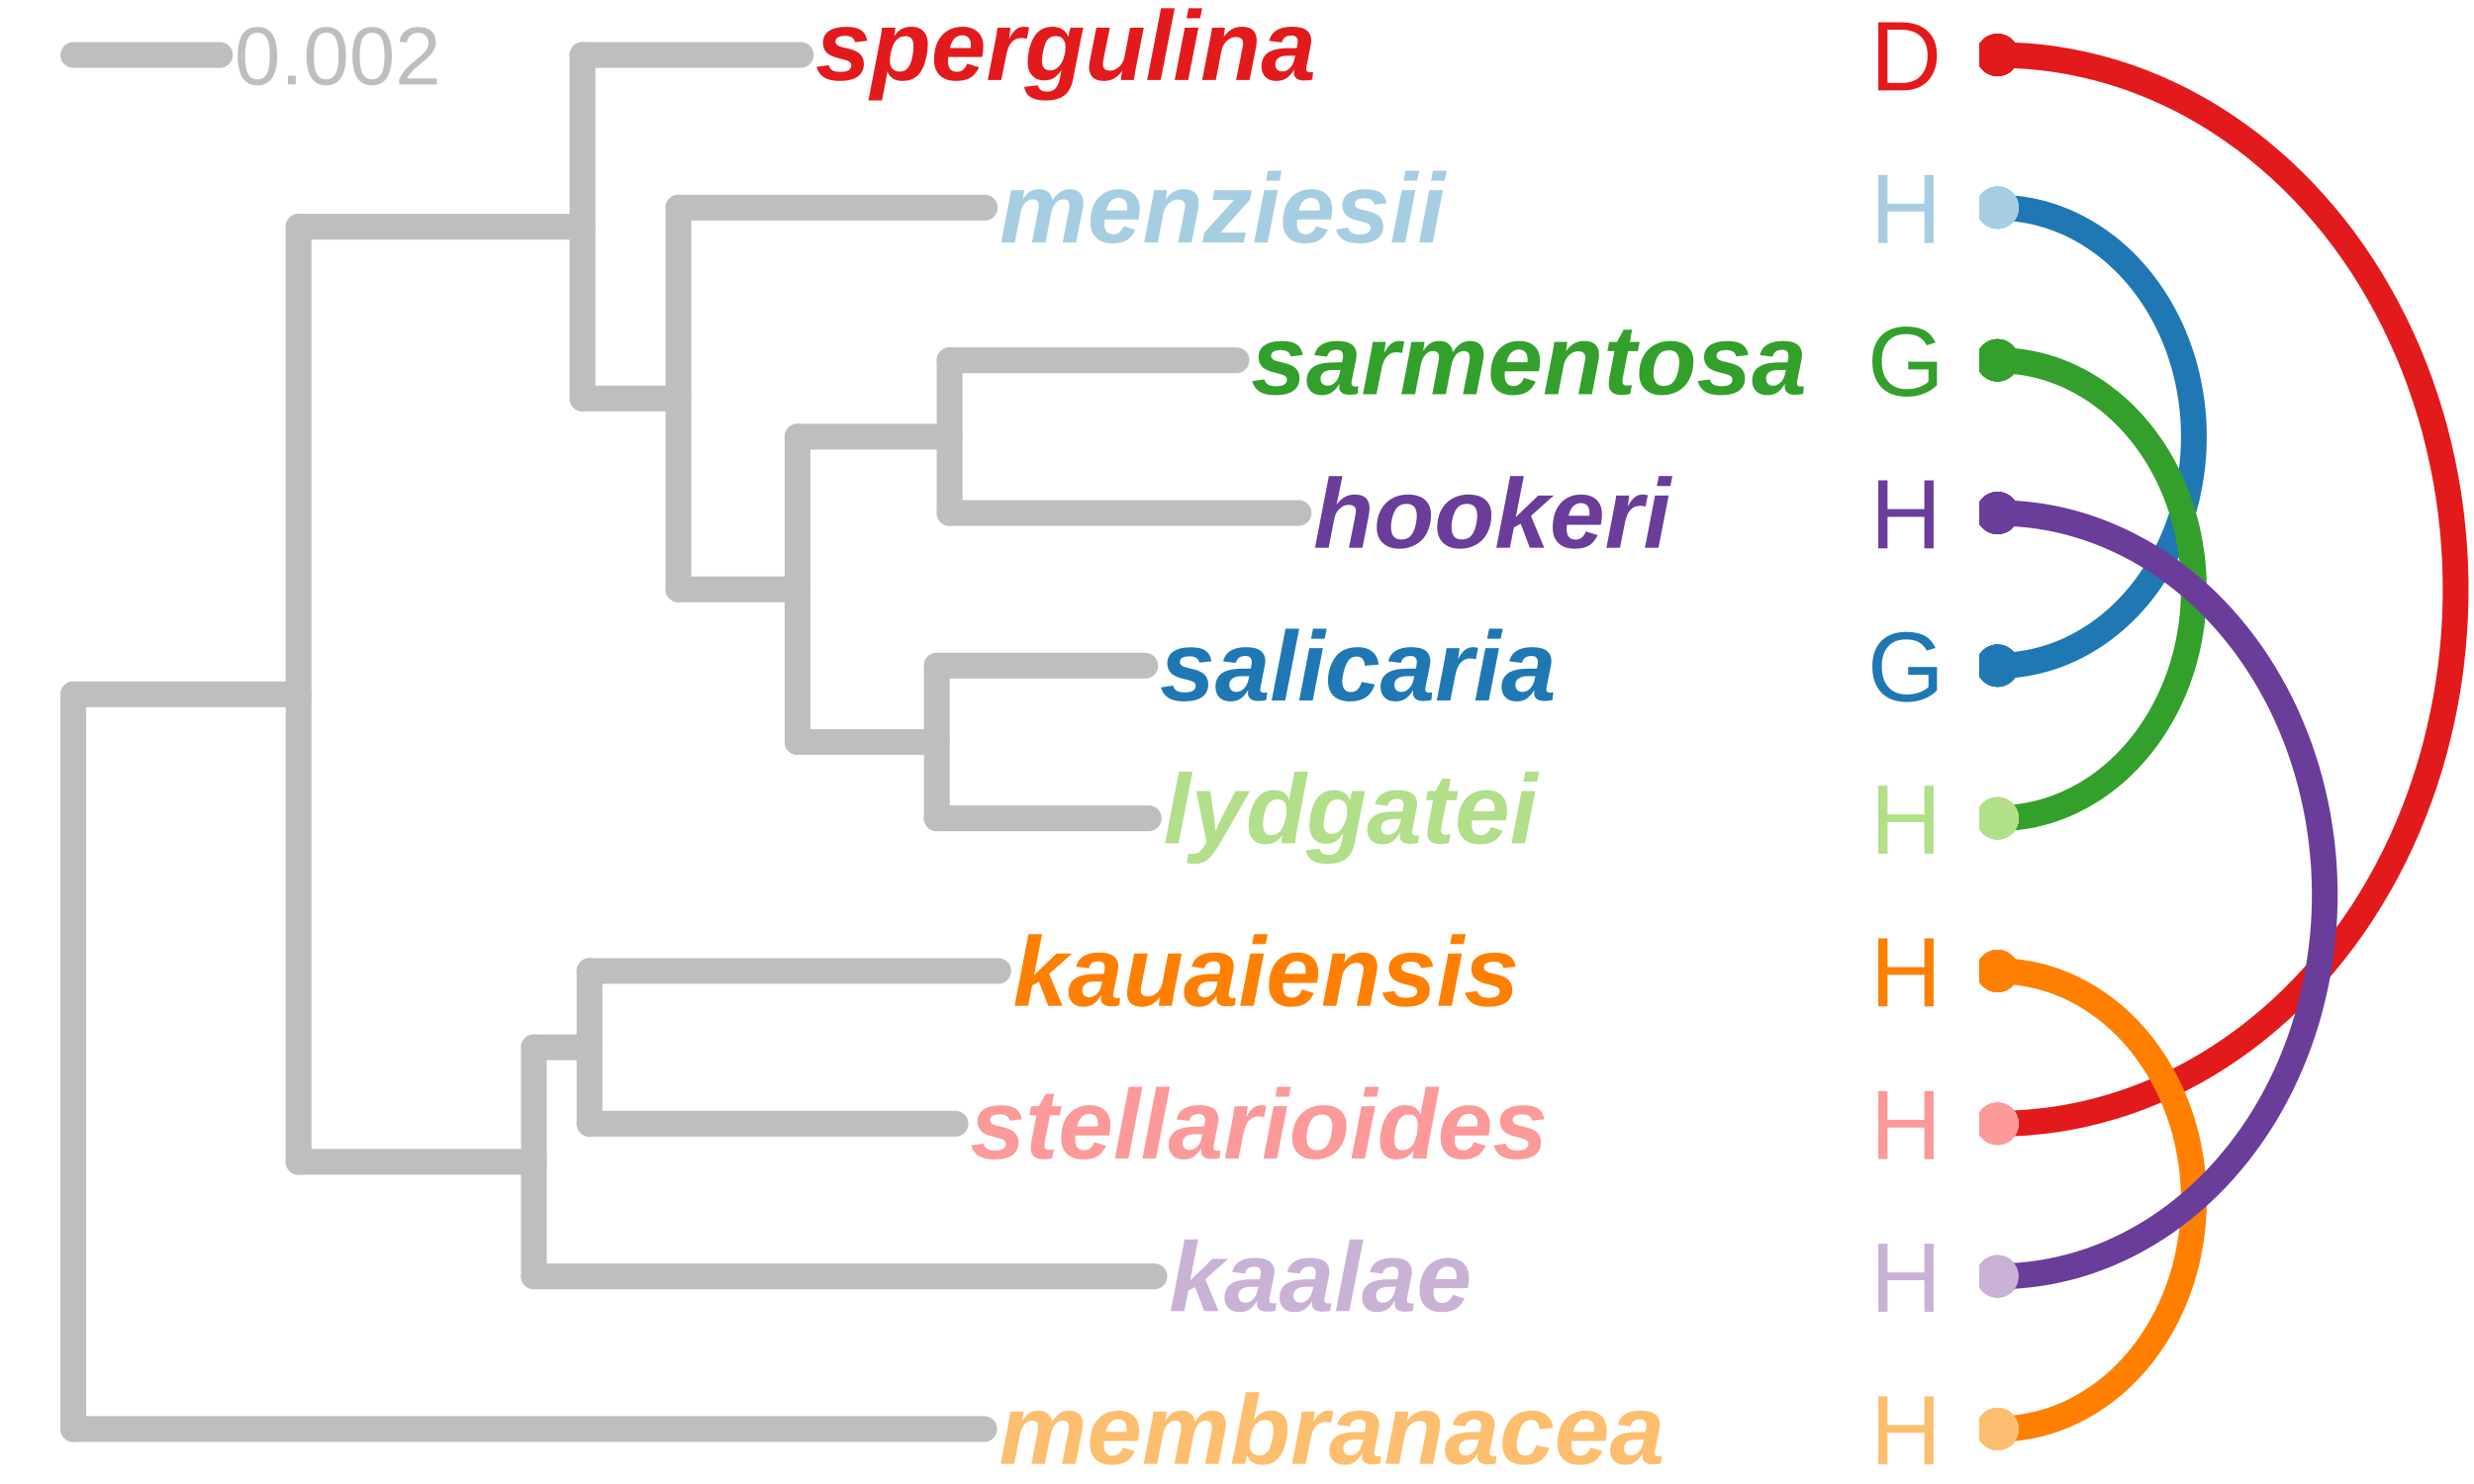
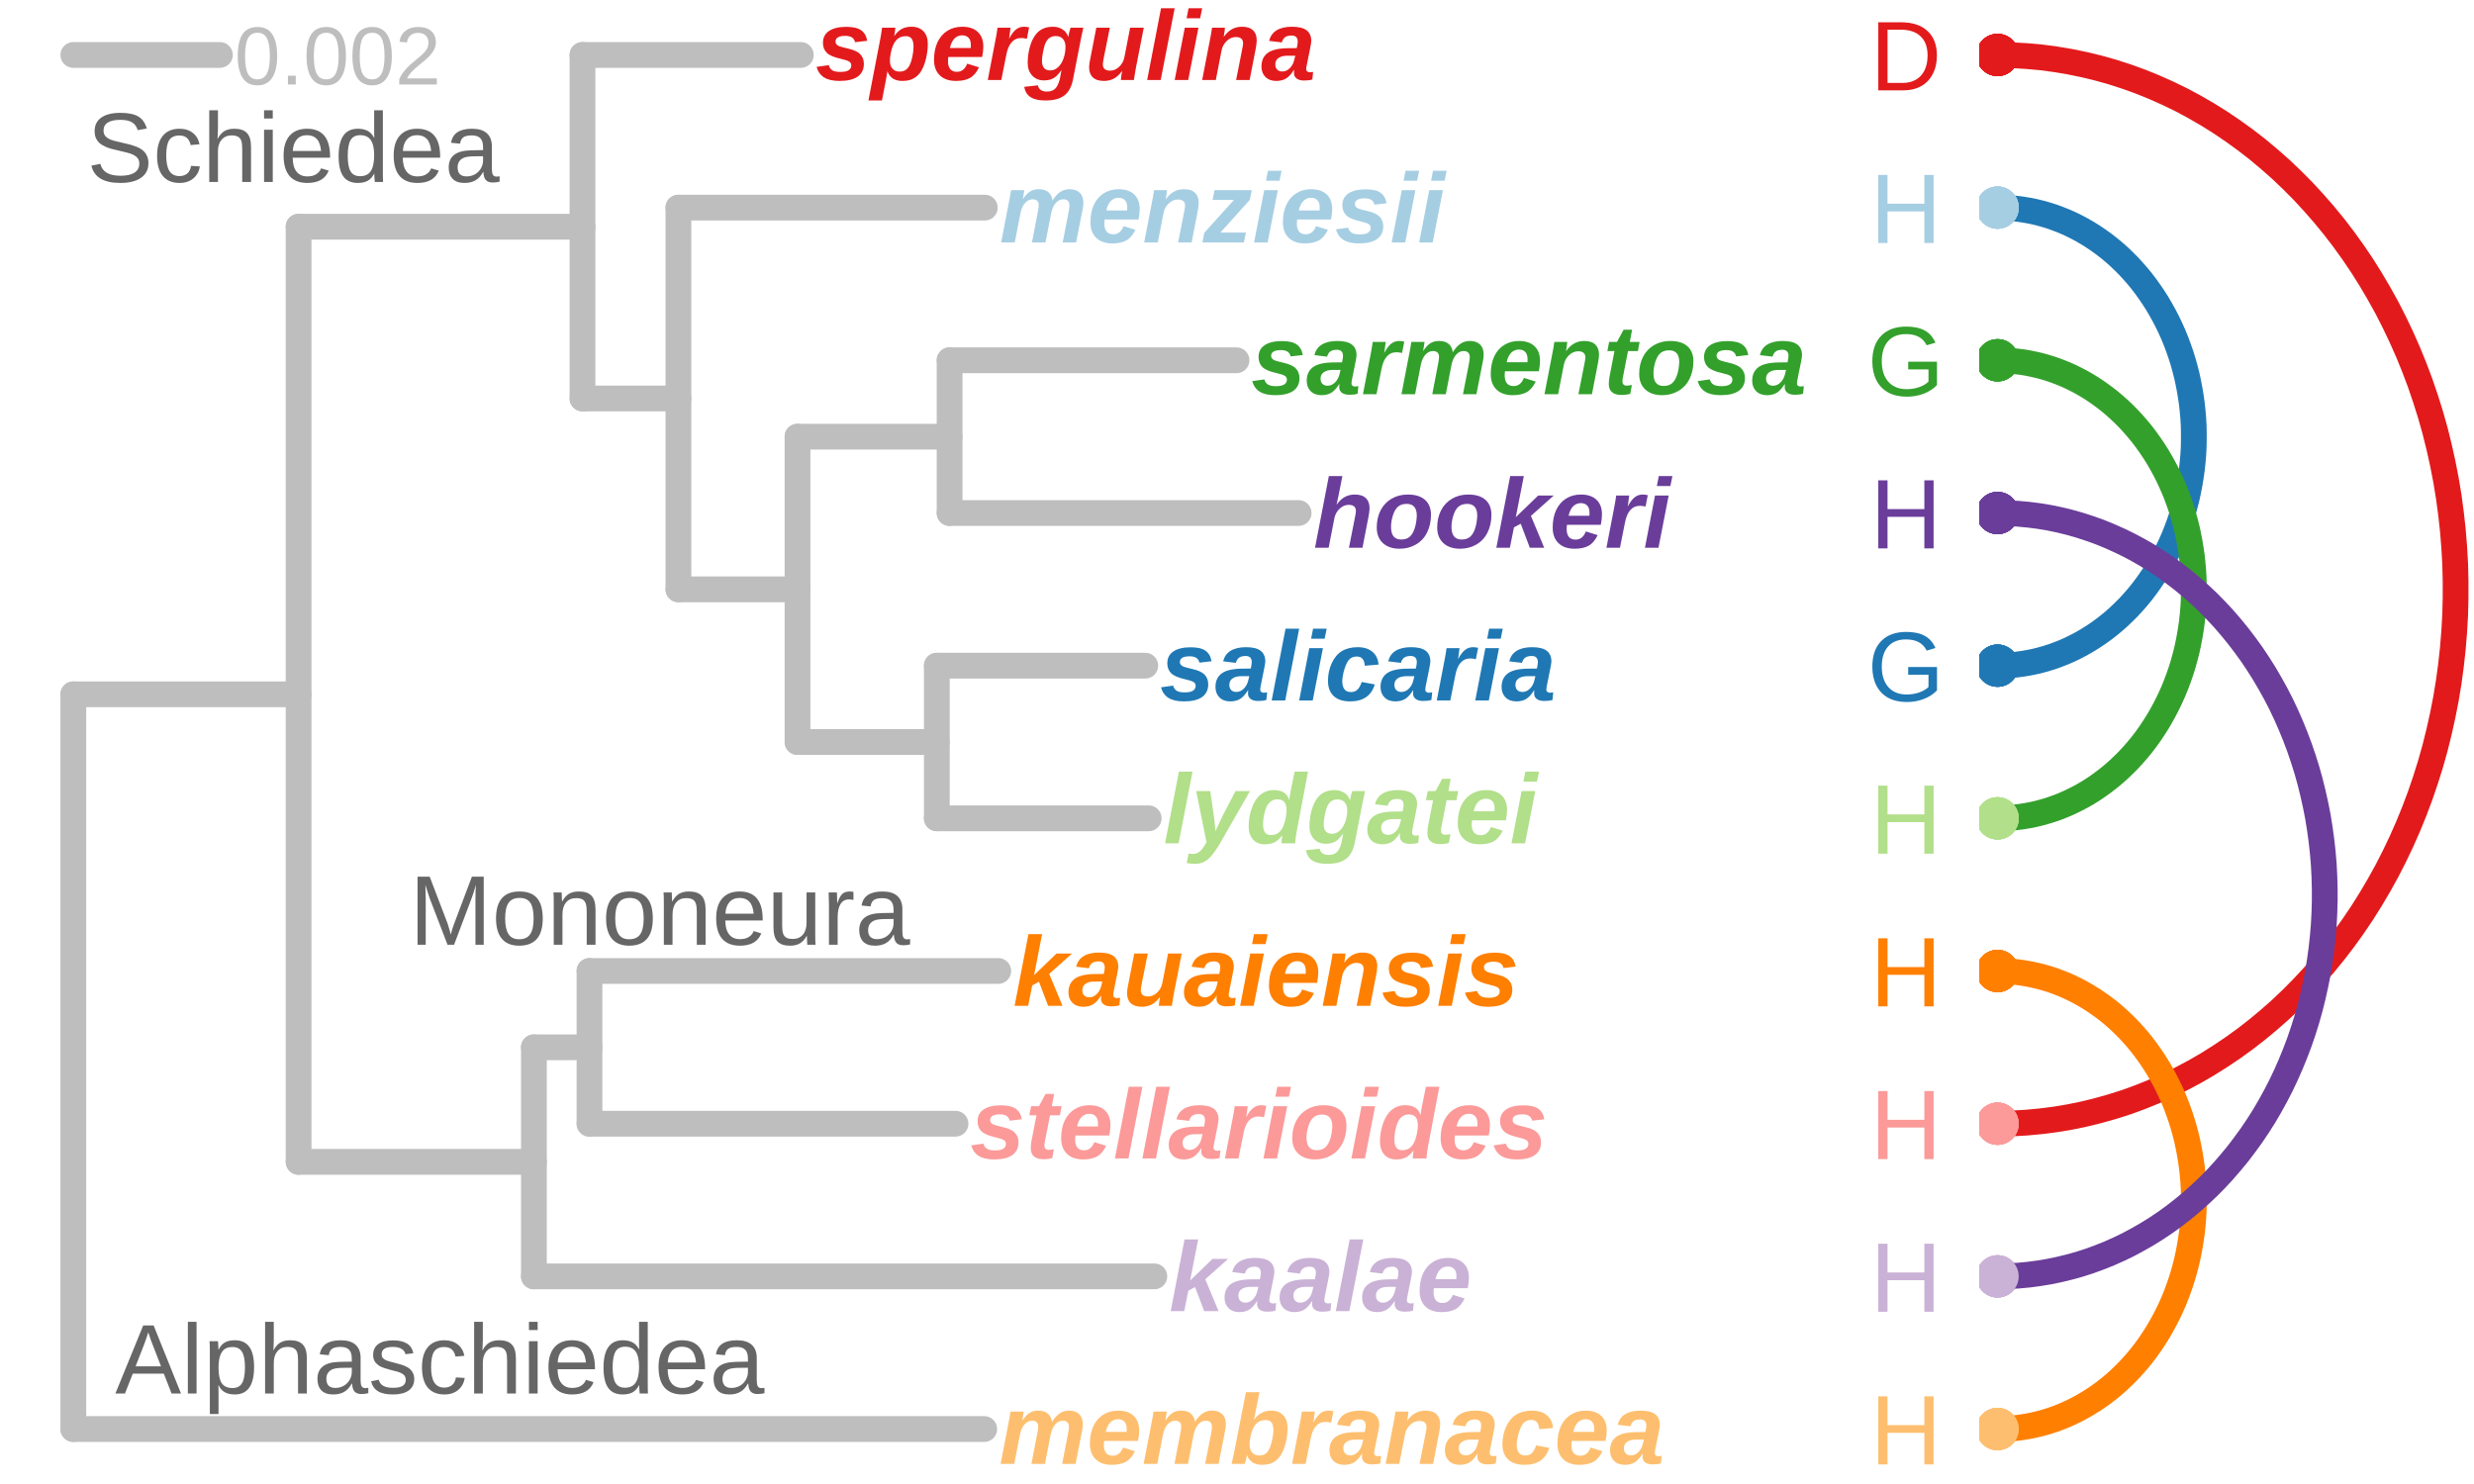
<svg xmlns="http://www.w3.org/2000/svg" width="360.00pt" height="216.00pt" viewBox="0 0 360.00 216.00">
  <g class="svglite">
    <defs>
      <style type="text/css">
    .svglite line, .svglite polyline, .svglite polygon, .svglite path, .svglite rect, .svglite circle {
      fill: none;
      stroke: #000000;
      stroke-linecap: round;
      stroke-linejoin: round;
      stroke-miterlimit: 10.00;
    }
    .svglite text {
      white-space: pre;
    }
    .svglite g.glyphgroup path {
      fill: inherit;
      stroke: none;
    }
  </style>
    </defs>
    <rect width="100%" height="100%" style="stroke: none; fill: #FFFFFF;" />
    <defs>
      <clipPath id="cpMC4wMHwzNjAuMDB8MC4wMHwyMTYuMDA=">
        <rect x="0.00" y="0.00" width="360.00" height="216.00" />
      </clipPath>
    </defs>
    <g clip-path="url(#cpMC4wMHwzNjAuMDB8MC4wMHwyMTYuMDA=)">
</g>
    <defs>
      <clipPath id="cpMC4wMHwyODguMDB8MC4wMHwyMTYuMDA=">
        <rect x="0.00" y="0.00" width="288.00" height="216.00" />
      </clipPath>
    </defs>
    <g clip-path="url(#cpMC4wMHwyODguMDB8MC4wMHwyMTYuMDA=)">
      <line x1="10.67" y1="208.00" x2="143.22" y2="208.00" style="stroke-width: 3.75; stroke: #BEBEBE;" />
      <line x1="10.67" y1="101.06" x2="43.45" y2="101.06" style="stroke-width: 3.75; stroke: #BEBEBE;" />
      <line x1="43.45" y1="169.11" x2="77.69" y2="169.11" style="stroke-width: 3.75; stroke: #BEBEBE;" />
      <line x1="77.69" y1="185.78" x2="167.97" y2="185.78" style="stroke-width: 3.75; stroke: #BEBEBE;" />
      <line x1="77.69" y1="152.44" x2="85.78" y2="152.44" style="stroke-width: 3.75; stroke: #BEBEBE;" />
      <line x1="85.78" y1="163.56" x2="139.04" y2="163.56" style="stroke-width: 3.75; stroke: #BEBEBE;" />
      <line x1="85.78" y1="141.33" x2="145.26" y2="141.33" style="stroke-width: 3.75; stroke: #BEBEBE;" />
      <line x1="43.45" y1="33.00" x2="84.76" y2="33.00" style="stroke-width: 3.75; stroke: #BEBEBE;" />
      <line x1="84.76" y1="58.00" x2="98.72" y2="58.00" style="stroke-width: 3.75; stroke: #BEBEBE;" />
      <line x1="98.72" y1="85.78" x2="116.05" y2="85.78" style="stroke-width: 3.75; stroke: #BEBEBE;" />
      <line x1="116.05" y1="108.00" x2="136.32" y2="108.00" style="stroke-width: 3.75; stroke: #BEBEBE;" />
      <line x1="136.32" y1="119.11" x2="167.15" y2="119.11" style="stroke-width: 3.75; stroke: #BEBEBE;" />
      <line x1="136.32" y1="96.89" x2="166.65" y2="96.89" style="stroke-width: 3.75; stroke: #BEBEBE;" />
      <line x1="116.05" y1="63.56" x2="138.18" y2="63.56" style="stroke-width: 3.75; stroke: #BEBEBE;" />
      <line x1="138.18" y1="74.67" x2="188.97" y2="74.67" style="stroke-width: 3.75; stroke: #BEBEBE;" />
      <line x1="138.18" y1="52.44" x2="179.93" y2="52.44" style="stroke-width: 3.75; stroke: #BEBEBE;" />
      <line x1="98.72" y1="30.22" x2="143.30" y2="30.22" style="stroke-width: 3.75; stroke: #BEBEBE;" />
      <line x1="84.76" y1="8.00" x2="116.53" y2="8.00" style="stroke-width: 3.75; stroke: #BEBEBE;" />
      <line x1="10.67" y1="208.00" x2="10.67" y2="101.06" style="stroke-width: 3.75; stroke: #BEBEBE;" />
      <line x1="43.45" y1="169.11" x2="43.45" y2="33.00" style="stroke-width: 3.75; stroke: #BEBEBE;" />
      <line x1="77.69" y1="185.78" x2="77.69" y2="152.44" style="stroke-width: 3.75; stroke: #BEBEBE;" />
      <line x1="85.78" y1="163.56" x2="85.78" y2="141.33" style="stroke-width: 3.75; stroke: #BEBEBE;" />
      <line x1="84.76" y1="58.00" x2="84.76" y2="8.00" style="stroke-width: 3.75; stroke: #BEBEBE;" />
      <line x1="98.72" y1="85.78" x2="98.72" y2="30.22" style="stroke-width: 3.75; stroke: #BEBEBE;" />
      <line x1="116.05" y1="108.00" x2="116.05" y2="63.56" style="stroke-width: 3.75; stroke: #BEBEBE;" />
      <line x1="136.32" y1="119.11" x2="136.32" y2="96.89" style="stroke-width: 3.75; stroke: #BEBEBE;" />
      <line x1="138.18" y1="74.67" x2="138.18" y2="52.44" style="stroke-width: 3.75; stroke: #BEBEBE;" />
      <text x="145.35" y="213.07" style="font-size: 14.40px; font-weight: bold; font-style: italic;fill: #FDBF6F; font-family: &quot;Arial&quot;;">membranacea</text>
      <text x="170.10" y="190.84" style="font-size: 14.40px; font-weight: bold; font-style: italic;fill: #CAB2D6; font-family: &quot;Arial&quot;;">kaalae</text>
      <text x="141.17" y="168.62" style="font-size: 14.40px; font-weight: bold; font-style: italic;fill: #FB9A99; font-family: &quot;Arial&quot;;">stellarioides</text>
      <text x="147.39" y="146.40" style="font-size: 14.40px; font-weight: bold; font-style: italic;fill: #FF7F00; font-family: &quot;Arial&quot;;">kauaiensis</text>
      <text x="169.28" y="122.75" style="font-size: 14.40px; font-weight: bold; font-style: italic;fill: #B2DF8A; font-family: &quot;Arial&quot;;">lydgatei</text>
      <text x="168.78" y="101.95" style="font-size: 14.40px; font-weight: bold; font-style: italic;fill: #1F78B4; font-family: &quot;Arial&quot;;">salicaria</text>
      <text x="191.10" y="79.73" style="font-size: 14.40px; font-weight: bold; font-style: italic;fill: #6A3D9A; font-family: &quot;Arial&quot;;">hookeri</text>
      <text x="182.06" y="57.38" style="font-size: 14.40px; font-weight: bold; font-style: italic;fill: #33A02C; font-family: &quot;Arial&quot;;">sarmentosa</text>
      <text x="145.43" y="35.29" style="font-size: 14.40px; font-weight: bold; font-style: italic;fill: #A6CEE3; font-family: &quot;Arial&quot;;">menziesii</text>
      <text x="118.67" y="11.64" style="font-size: 14.40px; font-weight: bold; font-style: italic;fill: #E31A1C; font-family: &quot;Arial&quot;;">spergulina</text>
      <line x1="10.67" y1="8.00" x2="32.00" y2="8.00" style="stroke-width: 3.75; stroke: #BEBEBE;" />
      <text x="34.13" y="12.30" style="font-size: 12.00px;fill: #BEBEBE; font-family: &quot;Arial&quot;;">0.002</text>
+       <text x="42.67" y="26.49" text-anchor="middle" style="font-size: 14.40px;fill: #666666; font-family: &quot;Arial&quot;;">Schiedea</text>
+       <text x="96.00" y="137.51" text-anchor="middle" style="font-size: 14.40px;fill: #666666; font-family: &quot;Arial&quot;;">Mononeura</text>
+       <text x="64.00" y="202.83" text-anchor="middle" style="font-size: 14.40px;fill: #666666; font-family: &quot;Arial&quot;;">Alphaschiedea</text>
      <text x="277.33" y="213.15" text-anchor="middle" style="font-size: 14.40px;fill: #FDBF6F; font-family: &quot;Arial&quot;;">H</text>
      <text x="277.33" y="190.93" text-anchor="middle" style="font-size: 14.40px;fill: #CAB2D6; font-family: &quot;Arial&quot;;">H</text>
      <text x="277.33" y="168.71" text-anchor="middle" style="font-size: 14.40px;fill: #FB9A99; font-family: &quot;Arial&quot;;">H</text>
      <text x="277.33" y="146.48" text-anchor="middle" style="font-size: 14.40px;fill: #FF7F00; font-family: &quot;Arial&quot;;">H</text>
      <text x="277.33" y="124.26" text-anchor="middle" style="font-size: 14.40px;fill: #B2DF8A; font-family: &quot;Arial&quot;;">H</text>
      <text x="277.33" y="102.04" text-anchor="middle" style="font-size: 14.40px;fill: #1F78B4; font-family: &quot;Arial&quot;;">G</text>
      <text x="277.33" y="79.82" text-anchor="middle" style="font-size: 14.40px;fill: #6A3D9A; font-family: &quot;Arial&quot;;">H</text>
      <text x="277.33" y="57.60" text-anchor="middle" style="font-size: 14.40px;fill: #33A02C; font-family: &quot;Arial&quot;;">G</text>
      <text x="277.33" y="35.37" text-anchor="middle" style="font-size: 14.40px;fill: #A6CEE3; font-family: &quot;Arial&quot;;">H</text>
      <text x="277.33" y="13.15" text-anchor="middle" style="font-size: 14.40px;fill: #E31A1C; font-family: &quot;Arial&quot;;">D</text>
    </g>
    <defs>
      <clipPath id="cpMjg4LjAwfDM2MC4wMHwwLjAwfDIxNi4wMA==">
        <rect x="288.00" y="0.00" width="72.00" height="216.00" />
      </clipPath>
    </defs>
    <g clip-path="url(#cpMjg4LjAwfDM2MC4wMHwwLjAwfDIxNi4wMA==)">
      <polyline points="290.67,30.22 291.57,30.24 292.48,30.29 293.38,30.37 294.28,30.49 295.18,30.64 296.07,30.82 296.96,31.04 297.84,31.29 298.72,31.57 299.58,31.89 300.44,32.23 301.29,32.61 302.12,33.02 302.95,33.46 303.76,33.93 304.56,34.43 305.34,34.96 306.11,35.51 306.87,36.10 307.61,36.71 308.33,37.35 309.03,38.02 309.72,38.71 310.38,39.43 311.03,40.17 311.66,40.94 312.26,41.73 312.84,42.54 313.40,43.37 313.94,44.22 314.45,45.09 314.94,45.98 315.41,46.89 315.85,47.81 316.27,48.75 316.66,49.71 317.02,50.68 317.36,51.66 317.67,52.65 317.95,53.66 318.21,54.67 318.43,55.70 318.63,56.73 318.80,57.77 318.95,58.81 319.06,59.86 319.15,60.91 319.21,61.97 319.23,63.03 319.23,64.08 319.21,65.14 319.15,66.20 319.06,67.25 318.95,68.30 318.80,69.34 318.63,70.38 318.43,71.41 318.21,72.44 317.95,73.45 317.67,74.46 317.36,75.45 317.02,76.43 316.66,77.40 316.27,78.36 315.85,79.30 315.41,80.22 314.94,81.13 314.45,82.02 313.94,82.89 313.40,83.74 312.84,84.57 312.26,85.38 311.66,86.17 311.03,86.94 310.38,87.68 309.72,88.40 309.03,89.09 308.33,89.76 307.61,90.40 306.87,91.01 306.11,91.60 305.34,92.16 304.56,92.68 303.76,93.18 302.95,93.65 302.12,94.09 301.29,94.50 300.44,94.88 299.58,95.22 298.72,95.54 297.84,95.82 296.96,96.07 296.07,96.29 295.18,96.47 294.28,96.62 293.38,96.74 292.48,96.82 291.57,96.87 290.67,96.89 " style="stroke-width: 3.75; stroke: #1F78B4; stroke-linecap: butt; stroke-linejoin: bevel;" />
      <circle cx="290.67" cy="208.00" r="2.70" style="stroke-width: 0.75; stroke: #FDBF6F; fill: #FDBF6F;" />
      <circle cx="290.67" cy="185.78" r="2.70" style="stroke-width: 0.75; stroke: #CAB2D6; fill: #CAB2D6;" />
      <circle cx="290.67" cy="163.56" r="2.70" style="stroke-width: 0.75; stroke: #FB9A99; fill: #FB9A99;" />
      <circle cx="290.67" cy="141.33" r="2.70" style="stroke-width: 0.75; stroke: #FF7F00; fill: #FF7F00;" />
      <circle cx="290.67" cy="119.11" r="2.70" style="stroke-width: 0.75; stroke: #B2DF8A; fill: #B2DF8A;" />
      <circle cx="290.67" cy="96.89" r="2.70" style="stroke-width: 0.75; stroke: #1F78B4; fill: #1F78B4;" />
      <circle cx="290.67" cy="74.67" r="2.70" style="stroke-width: 0.75; stroke: #6A3D9A; fill: #6A3D9A;" />
      <circle cx="290.67" cy="52.44" r="2.70" style="stroke-width: 0.75; stroke: #33A02C; fill: #33A02C;" />
      <circle cx="290.67" cy="30.22" r="2.70" style="stroke-width: 0.75; stroke: #A6CEE3; fill: #A6CEE3;" />
      <circle cx="290.67" cy="8.00" r="2.70" style="stroke-width: 0.75; stroke: #E31A1C; fill: #E31A1C;" />
      <polyline points="290.67,52.44 291.57,52.46 292.48,52.51 293.38,52.60 294.28,52.71 295.18,52.86 296.07,53.05 296.96,53.26 297.84,53.51 298.72,53.79 299.58,54.11 300.44,54.45 301.29,54.83 302.12,55.24 302.95,55.68 303.76,56.15 304.56,56.65 305.34,57.18 306.11,57.74 306.87,58.32 307.61,58.94 308.33,59.58 309.03,60.24 309.72,60.94 310.38,61.65 311.03,62.40 311.66,63.16 312.26,63.95 312.84,64.76 313.40,65.59 313.94,66.44 314.45,67.31 314.94,68.20 315.41,69.11 315.85,70.04 316.27,70.98 316.66,71.93 317.02,72.90 317.36,73.88 317.67,74.88 317.95,75.88 318.21,76.90 318.43,77.92 318.63,78.95 318.80,79.99 318.95,81.03 319.06,82.08 319.15,83.14 319.21,84.19 319.23,85.25 319.23,86.31 319.21,87.36 319.15,88.42 319.06,89.47 318.95,90.52 318.80,91.57 318.63,92.60 318.43,93.64 318.21,94.66 317.95,95.68 317.67,96.68 317.36,97.67 317.02,98.66 316.66,99.62 316.27,100.58 315.85,101.52 315.41,102.44 314.94,103.35 314.45,104.24 313.94,105.11 313.40,105.96 312.84,106.80 312.26,107.61 311.66,108.39 311.03,109.16 310.38,109.90 309.72,110.62 309.03,111.31 308.33,111.98 307.61,112.62 306.87,113.23 306.11,113.82 305.34,114.38 304.56,114.91 303.76,115.41 302.95,115.88 302.12,116.31 301.29,116.72 300.44,117.10 299.58,117.45 298.72,117.76 297.84,118.04 296.96,118.29 296.07,118.51 295.18,118.69 294.28,118.84 293.38,118.96 292.48,119.04 291.57,119.09 290.67,119.11 " style="stroke-width: 3.75; stroke: #33A02C; stroke-linecap: butt; stroke-linejoin: bevel;" />
      <circle cx="290.67" cy="208.00" r="2.70" style="stroke-width: 0.75; stroke: #FDBF6F; fill: #FDBF6F;" />
      <circle cx="290.67" cy="185.78" r="2.70" style="stroke-width: 0.75; stroke: #CAB2D6; fill: #CAB2D6;" />
      <circle cx="290.67" cy="163.56" r="2.70" style="stroke-width: 0.75; stroke: #FB9A99; fill: #FB9A99;" />
      <circle cx="290.67" cy="141.33" r="2.70" style="stroke-width: 0.75; stroke: #FF7F00; fill: #FF7F00;" />
      <circle cx="290.67" cy="119.11" r="2.70" style="stroke-width: 0.75; stroke: #B2DF8A; fill: #B2DF8A;" />
      <circle cx="290.67" cy="96.89" r="2.70" style="stroke-width: 0.75; stroke: #1F78B4; fill: #1F78B4;" />
      <circle cx="290.67" cy="74.67" r="2.70" style="stroke-width: 0.75; stroke: #6A3D9A; fill: #6A3D9A;" />
      <circle cx="290.67" cy="52.44" r="2.70" style="stroke-width: 0.75; stroke: #33A02C; fill: #33A02C;" />
      <circle cx="290.67" cy="30.22" r="2.70" style="stroke-width: 0.75; stroke: #A6CEE3; fill: #A6CEE3;" />
      <circle cx="290.67" cy="8.00" r="2.70" style="stroke-width: 0.75; stroke: #E31A1C; fill: #E31A1C;" />
      <polyline points="290.67,8.00 292.78,8.04 294.89,8.16 297.00,8.35 299.11,8.63 301.20,8.98 303.28,9.41 305.35,9.91 307.41,10.49 309.45,11.15 311.47,11.88 313.47,12.69 315.44,13.57 317.40,14.52 319.32,15.55 321.22,16.65 323.08,17.81 324.91,19.05 326.71,20.35 328.47,21.71 330.19,23.15 331.88,24.64 333.52,26.20 335.12,27.81 336.67,29.49 338.18,31.22 339.64,33.00 341.05,34.84 342.41,36.73 343.72,38.67 344.97,40.66 346.17,42.70 347.32,44.77 348.40,46.89 349.43,49.05 350.40,51.24 351.31,53.47 352.16,55.73 352.94,58.02 353.67,60.34 354.33,62.68 354.92,65.05 355.45,67.44 355.92,69.85 356.32,72.27 356.65,74.71 356.92,77.16 357.12,79.61 357.26,82.08 357.32,84.54 357.32,87.01 357.26,89.48 357.12,91.94 356.92,94.40 356.65,96.85 356.32,99.28 355.92,101.71 355.45,104.11 354.92,106.50 354.33,108.87 353.67,111.22 352.94,113.54 352.16,115.83 351.31,118.09 350.40,120.32 349.43,122.51 348.40,124.67 347.32,126.78 346.17,128.86 344.97,130.89 343.72,132.88 342.41,134.82 341.05,136.71 339.64,138.55 338.18,140.34 336.67,142.07 335.12,143.74 333.52,145.36 331.88,146.92 330.19,148.41 328.47,149.84 326.71,151.21 324.91,152.51 323.08,153.74 321.22,154.91 319.32,156.01 317.40,157.03 315.44,157.98 313.47,158.86 311.47,159.67 309.45,160.41 307.41,161.06 305.35,161.64 303.28,162.15 301.20,162.58 299.11,162.93 297.00,163.20 294.89,163.40 292.78,163.52 290.67,163.56 " style="stroke-width: 3.75; stroke: #E31A1C; stroke-linecap: butt; stroke-linejoin: bevel;" />
      <circle cx="290.67" cy="208.00" r="2.70" style="stroke-width: 0.75; stroke: #FDBF6F; fill: #FDBF6F;" />
      <circle cx="290.67" cy="185.78" r="2.70" style="stroke-width: 0.75; stroke: #CAB2D6; fill: #CAB2D6;" />
      <circle cx="290.67" cy="163.56" r="2.70" style="stroke-width: 0.75; stroke: #FB9A99; fill: #FB9A99;" />
      <circle cx="290.67" cy="141.33" r="2.70" style="stroke-width: 0.75; stroke: #FF7F00; fill: #FF7F00;" />
      <circle cx="290.67" cy="119.11" r="2.70" style="stroke-width: 0.75; stroke: #B2DF8A; fill: #B2DF8A;" />
      <circle cx="290.67" cy="96.89" r="2.70" style="stroke-width: 0.75; stroke: #1F78B4; fill: #1F78B4;" />
      <circle cx="290.67" cy="74.67" r="2.70" style="stroke-width: 0.75; stroke: #6A3D9A; fill: #6A3D9A;" />
      <circle cx="290.67" cy="52.44" r="2.70" style="stroke-width: 0.75; stroke: #33A02C; fill: #33A02C;" />
      <circle cx="290.67" cy="30.22" r="2.70" style="stroke-width: 0.75; stroke: #A6CEE3; fill: #A6CEE3;" />
      <circle cx="290.67" cy="8.00" r="2.70" style="stroke-width: 0.75; stroke: #E31A1C; fill: #E31A1C;" />
      <polyline points="290.67,141.33 291.57,141.35 292.48,141.40 293.38,141.48 294.28,141.60 295.18,141.75 296.07,141.94 296.96,142.15 297.84,142.40 298.72,142.68 299.58,143.00 300.44,143.34 301.29,143.72 302.12,144.13 302.95,144.57 303.76,145.04 304.56,145.54 305.34,146.07 306.11,146.62 306.87,147.21 307.61,147.82 308.33,148.46 309.03,149.13 309.72,149.82 310.38,150.54 311.03,151.28 311.66,152.05 312.26,152.84 312.84,153.65 313.40,154.48 313.94,155.33 314.45,156.20 314.94,157.09 315.41,158.00 315.85,158.92 316.27,159.86 316.66,160.82 317.02,161.79 317.36,162.77 317.67,163.76 317.95,164.77 318.21,165.78 318.43,166.81 318.63,167.84 318.80,168.88 318.95,169.92 319.06,170.97 319.15,172.03 319.21,173.08 319.23,174.14 319.23,175.20 319.21,176.25 319.15,177.31 319.06,178.36 318.95,179.41 318.80,180.45 318.63,181.49 318.43,182.53 318.21,183.55 317.95,184.56 317.67,185.57 317.36,186.56 317.02,187.54 316.66,188.51 316.27,189.47 315.85,190.41 315.41,191.33 314.94,192.24 314.45,193.13 313.94,194.00 313.40,194.85 312.84,195.69 312.26,196.50 311.66,197.28 311.03,198.05 310.38,198.79 309.72,199.51 309.03,200.20 308.33,200.87 307.61,201.51 306.87,202.12 306.11,202.71 305.34,203.27 304.56,203.79 303.76,204.29 302.95,204.76 302.12,205.20 301.29,205.61 300.44,205.99 299.58,206.34 298.72,206.65 297.84,206.93 296.96,207.18 296.07,207.40 295.18,207.58 294.28,207.73 293.38,207.85 292.48,207.93 291.57,207.98 290.67,208.00 " style="stroke-width: 3.75; stroke: #FF7F00; stroke-linecap: butt; stroke-linejoin: bevel;" />
      <circle cx="290.67" cy="208.00" r="2.70" style="stroke-width: 0.75; stroke: #FDBF6F; fill: #FDBF6F;" />
      <circle cx="290.67" cy="185.78" r="2.70" style="stroke-width: 0.75; stroke: #CAB2D6; fill: #CAB2D6;" />
      <circle cx="290.67" cy="163.56" r="2.70" style="stroke-width: 0.75; stroke: #FB9A99; fill: #FB9A99;" />
      <circle cx="290.67" cy="141.33" r="2.70" style="stroke-width: 0.75; stroke: #FF7F00; fill: #FF7F00;" />
      <circle cx="290.67" cy="119.11" r="2.70" style="stroke-width: 0.75; stroke: #B2DF8A; fill: #B2DF8A;" />
      <circle cx="290.67" cy="96.89" r="2.70" style="stroke-width: 0.75; stroke: #1F78B4; fill: #1F78B4;" />
      <circle cx="290.67" cy="74.67" r="2.70" style="stroke-width: 0.75; stroke: #6A3D9A; fill: #6A3D9A;" />
      <circle cx="290.67" cy="52.44" r="2.70" style="stroke-width: 0.75; stroke: #33A02C; fill: #33A02C;" />
      <circle cx="290.67" cy="30.22" r="2.70" style="stroke-width: 0.75; stroke: #A6CEE3; fill: #A6CEE3;" />
      <circle cx="290.67" cy="8.00" r="2.70" style="stroke-width: 0.75; stroke: #E31A1C; fill: #E31A1C;" />
      <polyline points="290.67,74.67 292.18,74.69 293.69,74.78 295.19,74.92 296.69,75.11 298.19,75.36 299.68,75.67 301.16,76.03 302.63,76.45 304.08,76.92 305.53,77.44 306.95,78.02 308.36,78.65 309.76,79.33 311.13,80.06 312.49,80.84 313.82,81.68 315.13,82.56 316.41,83.49 317.67,84.46 318.90,85.48 320.10,86.55 321.28,87.66 322.42,88.82 323.53,90.01 324.60,91.25 325.65,92.53 326.65,93.84 327.63,95.19 328.56,96.58 329.46,98.00 330.31,99.45 331.13,100.93 331.91,102.44 332.64,103.98 333.33,105.55 333.98,107.14 334.59,108.76 335.15,110.40 335.67,112.05 336.14,113.73 336.56,115.42 336.94,117.12 337.28,118.84 337.56,120.58 337.80,122.32 337.99,124.06 338.14,125.82 338.23,127.58 338.28,129.34 338.28,131.10 338.23,132.87 338.14,134.62 337.99,136.38 337.80,138.13 337.56,139.87 337.28,141.60 336.94,143.32 336.56,145.03 336.14,146.72 335.67,148.39 335.15,150.05 334.59,151.69 333.98,153.30 333.33,154.89 332.64,156.46 331.91,158.00 331.13,159.51 330.31,161.00 329.46,162.45 328.56,163.87 327.63,165.25 326.65,166.60 325.65,167.92 324.60,169.19 323.53,170.43 322.42,171.63 321.28,172.78 320.10,173.89 318.90,174.96 317.67,175.98 316.41,176.96 315.13,177.89 313.82,178.77 312.49,179.60 311.13,180.38 309.76,181.12 308.36,181.80 306.95,182.43 305.53,183.00 304.08,183.53 302.63,184.00 301.16,184.41 299.68,184.77 298.19,185.08 296.69,185.33 295.19,185.53 293.69,185.67 292.18,185.75 290.67,185.78 " style="stroke-width: 3.75; stroke: #6A3D9A; stroke-linecap: butt; stroke-linejoin: bevel;" />
      <circle cx="290.67" cy="208.00" r="2.70" style="stroke-width: 0.75; stroke: #FDBF6F; fill: #FDBF6F;" />
      <circle cx="290.67" cy="185.78" r="2.70" style="stroke-width: 0.75; stroke: #CAB2D6; fill: #CAB2D6;" />
      <circle cx="290.67" cy="163.56" r="2.70" style="stroke-width: 0.75; stroke: #FB9A99; fill: #FB9A99;" />
      <circle cx="290.67" cy="141.33" r="2.70" style="stroke-width: 0.75; stroke: #FF7F00; fill: #FF7F00;" />
      <circle cx="290.67" cy="119.11" r="2.70" style="stroke-width: 0.75; stroke: #B2DF8A; fill: #B2DF8A;" />
      <circle cx="290.67" cy="96.89" r="2.70" style="stroke-width: 0.75; stroke: #1F78B4; fill: #1F78B4;" />
      <circle cx="290.67" cy="74.67" r="2.70" style="stroke-width: 0.75; stroke: #6A3D9A; fill: #6A3D9A;" />
      <circle cx="290.67" cy="52.44" r="2.70" style="stroke-width: 0.75; stroke: #33A02C; fill: #33A02C;" />
      <circle cx="290.67" cy="30.22" r="2.70" style="stroke-width: 0.75; stroke: #A6CEE3; fill: #A6CEE3;" />
      <circle cx="290.67" cy="8.00" r="2.70" style="stroke-width: 0.75; stroke: #E31A1C; fill: #E31A1C;" />
    </g>
  </g>
</svg>
